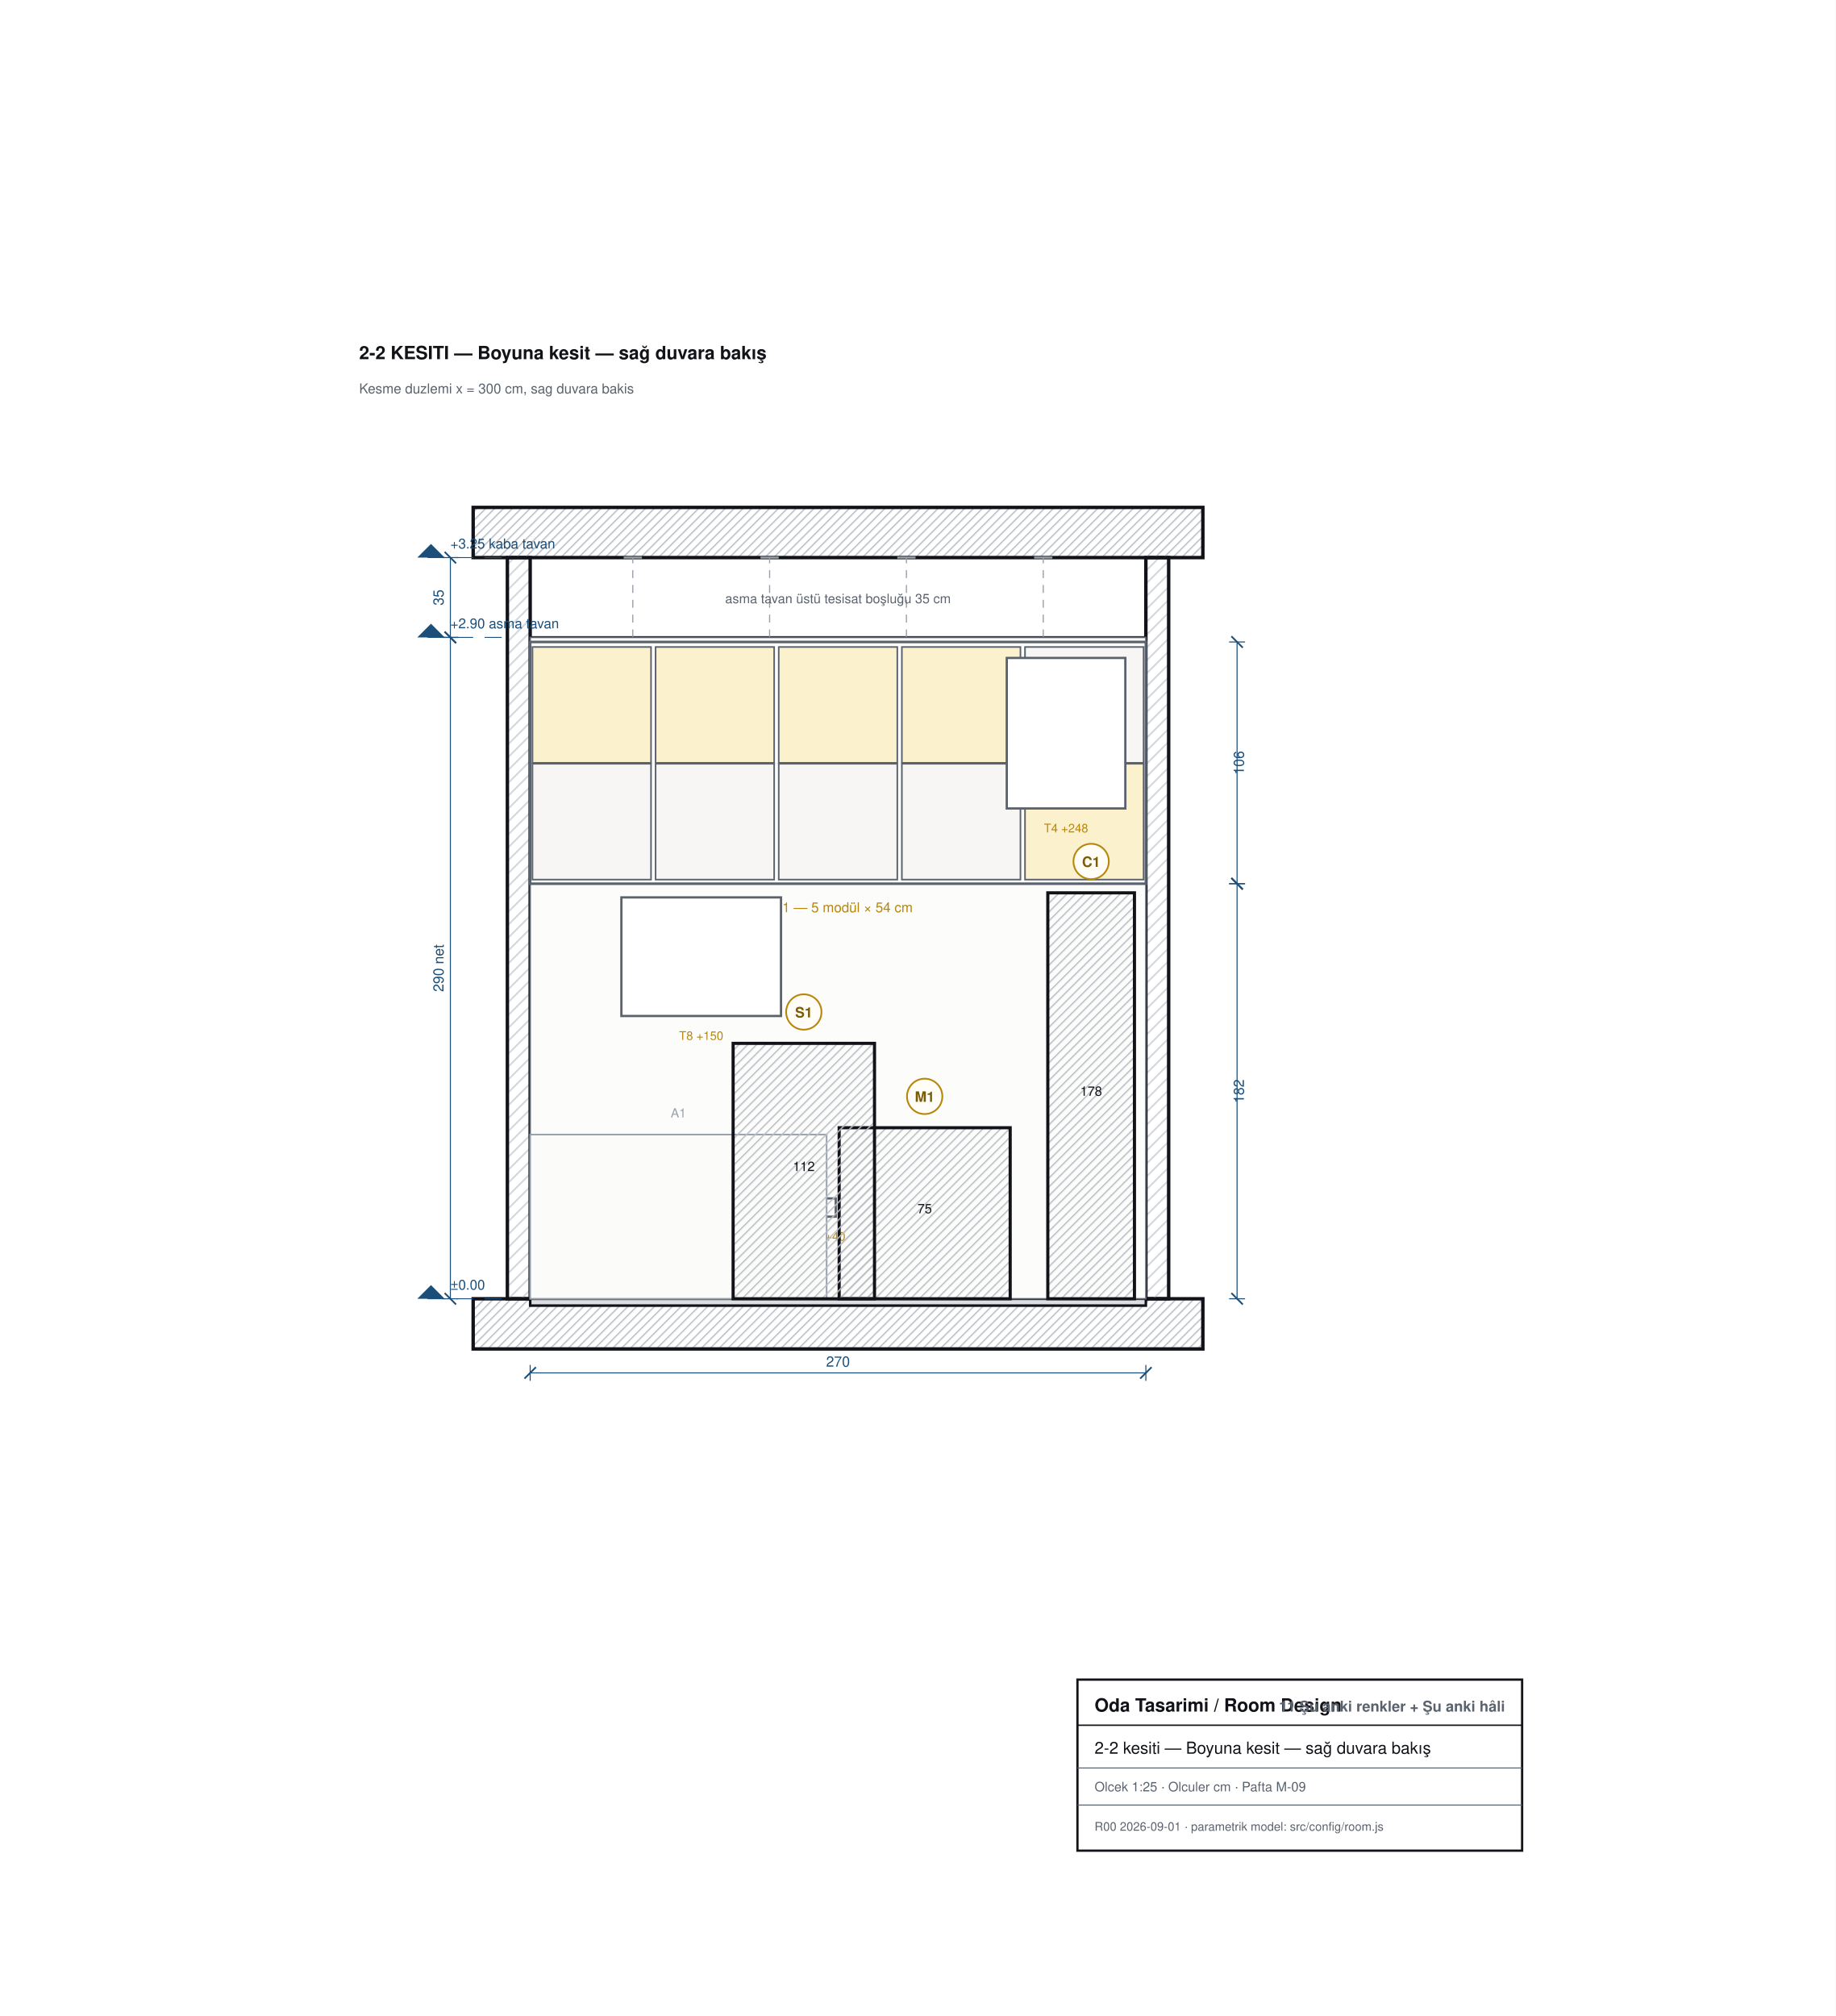
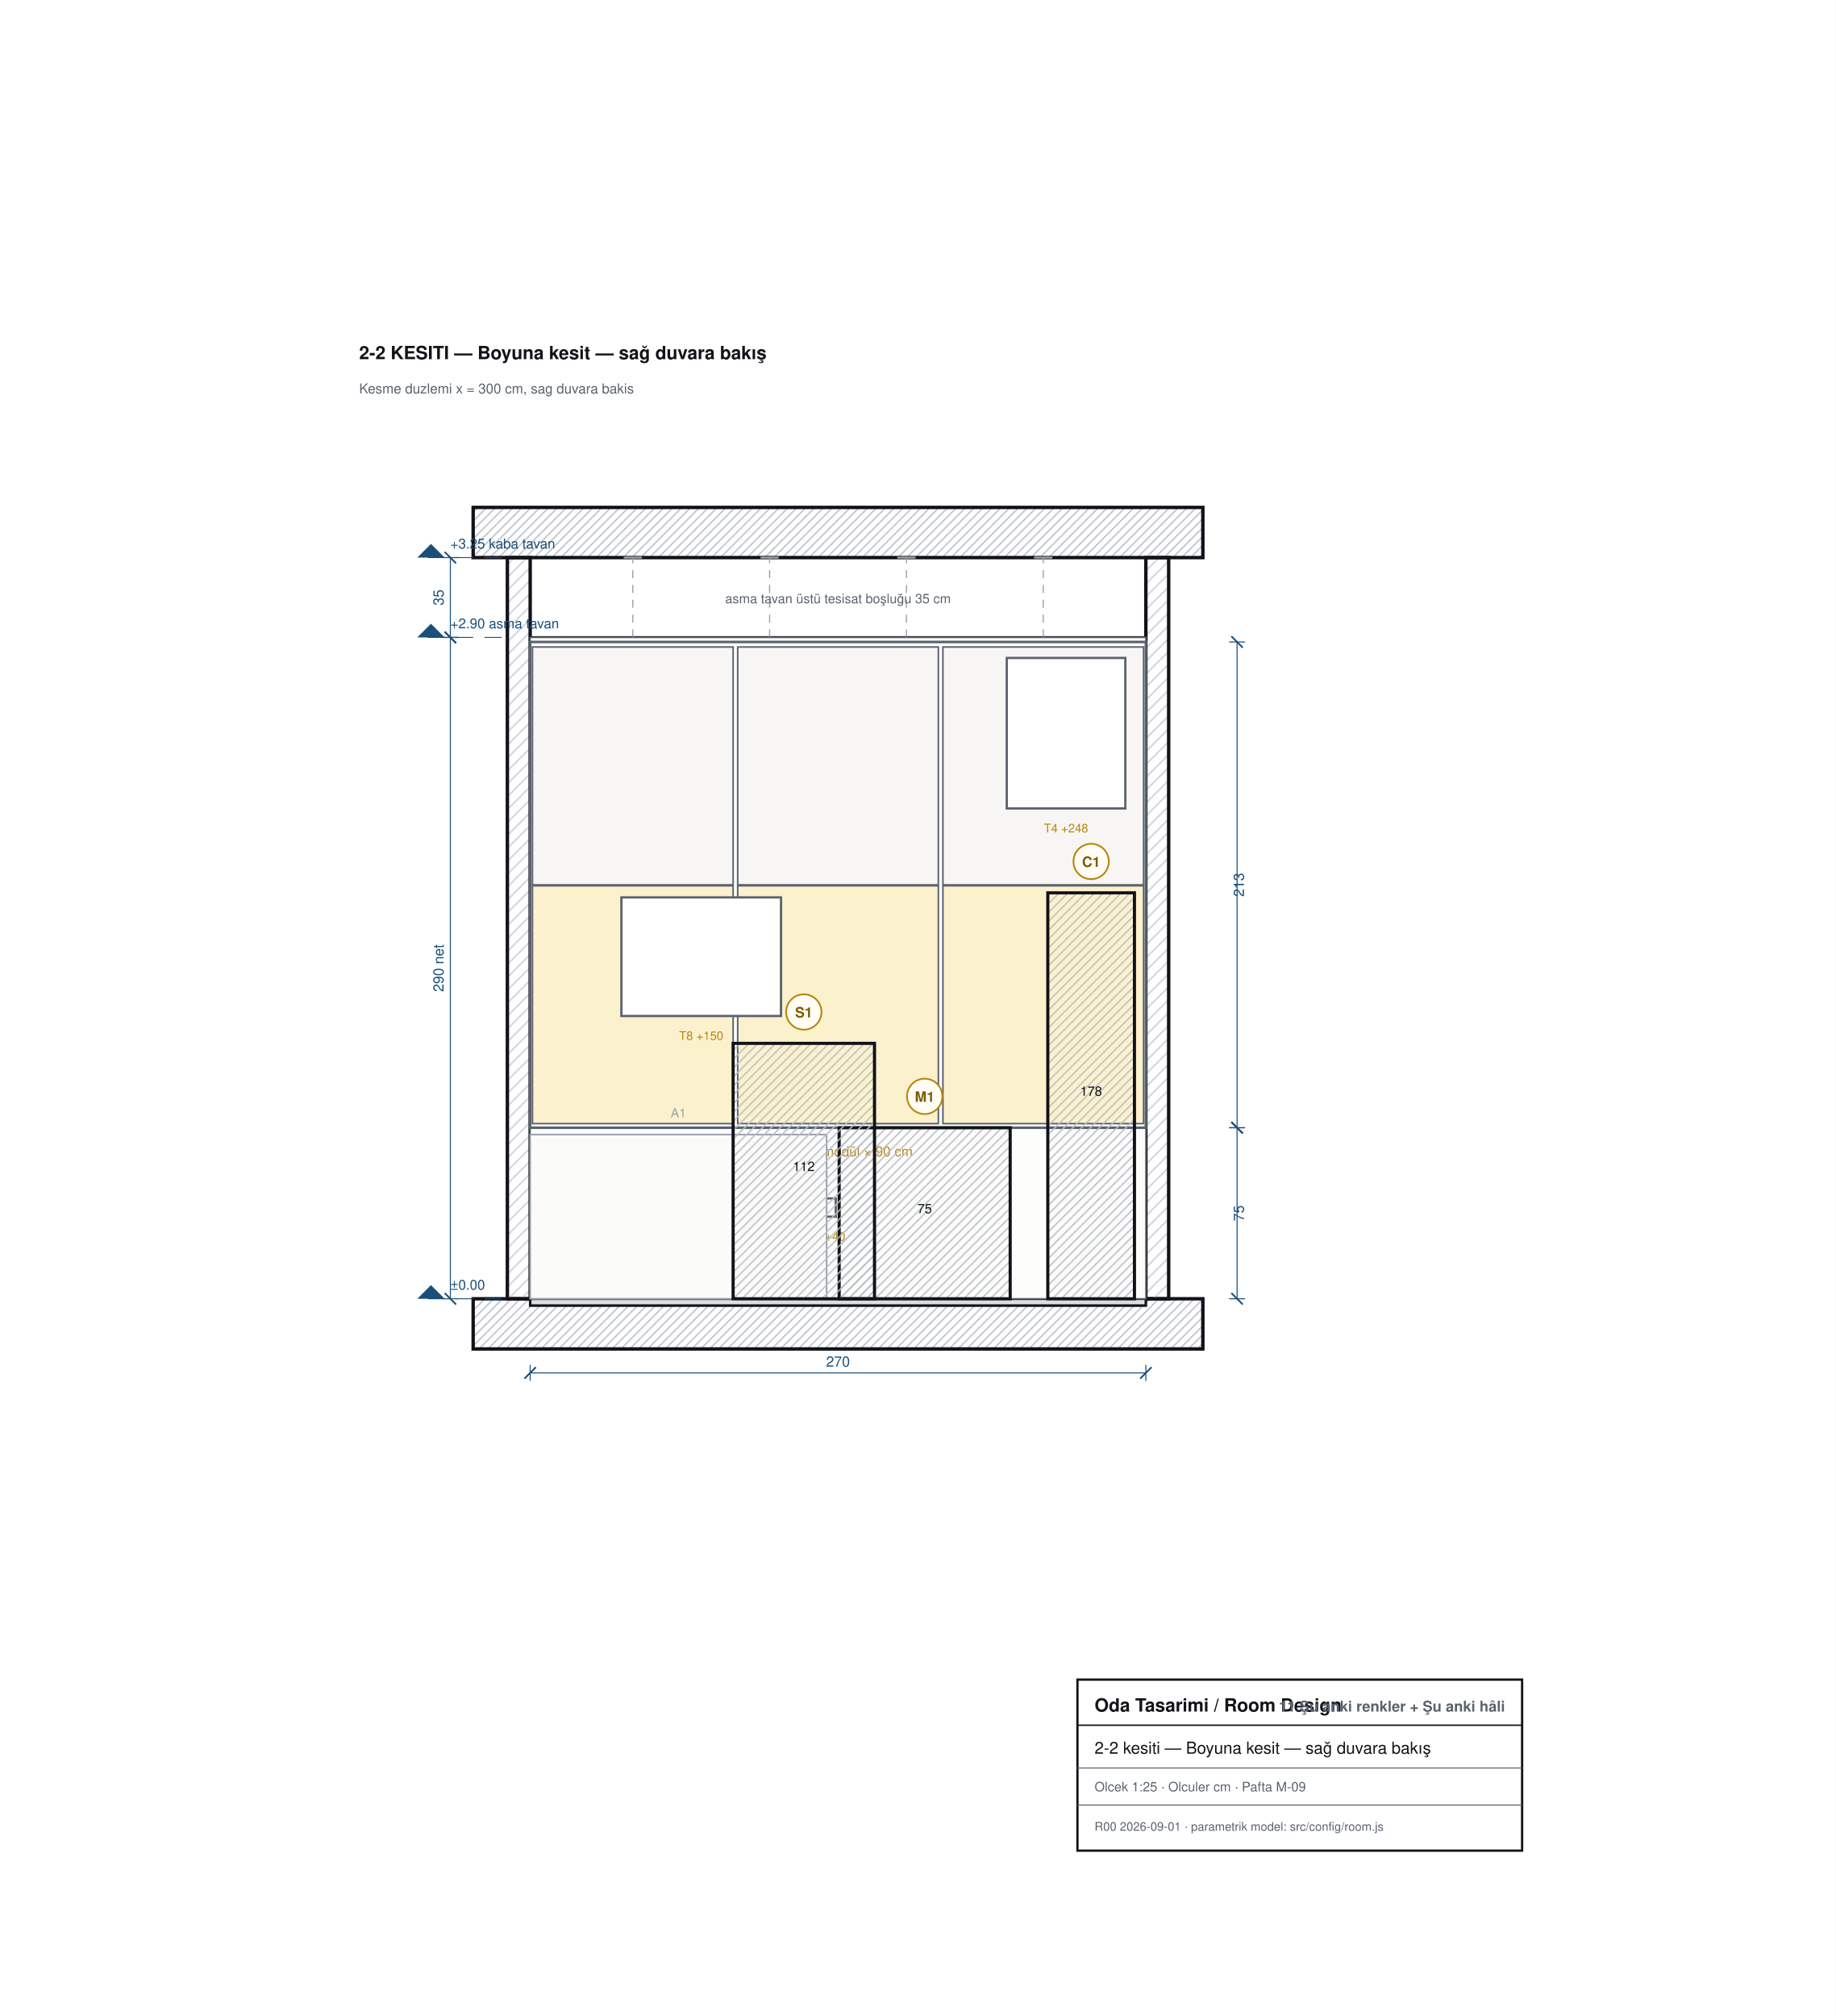
<svg xmlns="http://www.w3.org/2000/svg" width="322mm" height="353.6mm" viewBox="0 0 322 353.6" font-family="Helvetica,Arial,sans-serif">
  <rect width="322" height="353.6" fill="#ffffff" />
  <defs>
    <pattern id="hs" width="1.6" height="1.6" patternTransform="rotate(45)" patternUnits="userSpaceOnUse">
      <line x1="0" y1="0" x2="0" y2="1.6" stroke="#c9ced6" stroke-width="0.55" />
    </pattern>
    <pattern id="hc" width="1.1" height="1.1" patternTransform="rotate(45)" patternUnits="userSpaceOnUse">
      <line x1="0" y1="0" x2="0" y2="1.1" stroke="#b9bec6" stroke-width="0.45" />
    </pattern>
  </defs>
  <rect x="83.00" y="227.80" width="128.00" height="8.80" fill="url(#hc)" stroke="#111318" stroke-width="0.6" />
  <rect x="89.00" y="97.80" width="4.00" height="130.00" fill="url(#hs)" stroke="#111318" stroke-width="0.6" />
  <rect x="201.00" y="97.80" width="4.00" height="130.00" fill="url(#hs)" stroke="#111318" stroke-width="0.6" />
  <rect x="83.00" y="89.00" width="128.00" height="8.80" fill="url(#hc)" stroke="#111318" stroke-width="0.6" />
  <rect x="93.00" y="111.80" width="108.00" height="1.20" fill="#e9e4d8" stroke="#111318" stroke-width="0.45" />
  <line x1="111.00" y1="111.80" x2="111.00" y2="97.80" stroke="#98a0ab" stroke-width="0.2" stroke-dasharray="1.4 1.2" />
  <line x1="109.40" y1="97.80" x2="112.60" y2="97.80" stroke="#98a0ab" stroke-width="0.35" />
  <line x1="135.00" y1="111.80" x2="135.00" y2="97.80" stroke="#98a0ab" stroke-width="0.2" stroke-dasharray="1.4 1.2" />
  <line x1="133.40" y1="97.80" x2="136.60" y2="97.80" stroke="#98a0ab" stroke-width="0.35" />
  <line x1="159.00" y1="111.80" x2="159.00" y2="97.80" stroke="#98a0ab" stroke-width="0.2" stroke-dasharray="1.4 1.2" />
  <line x1="157.40" y1="97.80" x2="160.60" y2="97.80" stroke="#98a0ab" stroke-width="0.35" />
  <line x1="183.00" y1="111.80" x2="183.00" y2="97.80" stroke="#98a0ab" stroke-width="0.2" stroke-dasharray="1.4 1.2" />
  <line x1="181.40" y1="97.80" x2="184.60" y2="97.80" stroke="#98a0ab" stroke-width="0.35" />
  <rect x="93.00" y="227.80" width="108.00" height="1.20" fill="#dcdee1" stroke="#111318" stroke-width="0.45" />
  <text x="147.00" y="105.80" font-size="2.3" fill="#5a626e" text-anchor="middle">asma tavan üstü tesisat boşluğu  35 cm</text>
  <rect x="93.00" y="111.80" width="108.00" height="116.00" fill="#fcfcfb" stroke="#5a626e" stroke-width="0.25" />
-   <rect x="93.00" y="112.60" width="108.00" height="42.40" fill="#ffffff" stroke="#5a626e" stroke-width="0.45" />
-   <rect x="179.80" y="133.96" width="20.80" height="20.32" fill="#fcf1cd" stroke="#5a626e" stroke-width="0.28" />
-   <rect x="179.80" y="113.48" width="20.80" height="20.32" fill="#f8f6f4" stroke="#5a626e" stroke-width="0.28" />
-   <rect x="158.20" y="133.96" width="20.80" height="20.32" fill="#f8f6f4" stroke="#5a626e" stroke-width="0.28" />
-   <rect x="158.20" y="113.48" width="20.80" height="20.32" fill="#fcf1cd" stroke="#5a626e" stroke-width="0.28" />
-   <rect x="136.60" y="133.96" width="20.80" height="20.32" fill="#f8f6f4" stroke="#5a626e" stroke-width="0.28" />
-   <rect x="136.60" y="113.48" width="20.80" height="20.32" fill="#fcf1cd" stroke="#5a626e" stroke-width="0.28" />
-   <rect x="115.00" y="133.96" width="20.80" height="20.32" fill="#f8f6f4" stroke="#5a626e" stroke-width="0.28" />
-   <rect x="115.00" y="113.48" width="20.80" height="20.32" fill="#fcf1cd" stroke="#5a626e" stroke-width="0.28" />
-   <rect x="93.40" y="133.96" width="20.80" height="20.32" fill="#f8f6f4" stroke="#5a626e" stroke-width="0.28" />
-   <rect x="93.40" y="113.48" width="20.80" height="20.32" fill="#fcf1cd" stroke="#5a626e" stroke-width="0.28" />
-   <text x="147.00" y="160.00" font-size="2.4" fill="#b8860b" text-anchor="middle">AD1 — 5 modül × 54 cm</text>
+   <rect x="93.00" y="112.60" width="108.00" height="85.20" fill="#ffffff" stroke="#5a626e" stroke-width="0.45" />
+   <rect x="165.40" y="155.36" width="35.20" height="41.72" fill="#fcf1cd" stroke="#5a626e" stroke-width="0.28" />
+   <rect x="165.40" y="113.48" width="35.20" height="41.72" fill="#f8f6f4" stroke="#5a626e" stroke-width="0.28" />
+   <rect x="129.40" y="155.36" width="35.20" height="41.72" fill="#fcf1cd" stroke="#5a626e" stroke-width="0.28" />
+   <rect x="129.40" y="113.48" width="35.20" height="41.72" fill="#f8f6f4" stroke="#5a626e" stroke-width="0.28" />
+   <rect x="93.40" y="155.36" width="35.20" height="41.72" fill="#fcf1cd" stroke="#5a626e" stroke-width="0.28" />
+   <rect x="93.40" y="113.48" width="35.20" height="41.72" fill="#f8f6f4" stroke="#5a626e" stroke-width="0.28" />
+   <text x="147.00" y="202.80" font-size="2.4" fill="#b8860b" text-anchor="middle">AD1 — 3 modül × 90 cm</text>
  <line x1="218.40" y1="112.60" x2="215.60" y2="112.60" stroke="#1b4f7a" stroke-width="0.18" />
-   <line x1="218.40" y1="155.00" x2="215.60" y2="155.00" stroke="#1b4f7a" stroke-width="0.18" />
-   <line x1="217.00" y1="112.60" x2="217.00" y2="155.00" stroke="#1b4f7a" stroke-width="0.18" />
+   <line x1="218.40" y1="197.80" x2="215.60" y2="197.80" stroke="#1b4f7a" stroke-width="0.18" />
+   <line x1="217.00" y1="112.60" x2="217.00" y2="197.80" stroke="#1b4f7a" stroke-width="0.18" />
  <line x1="216.00" y1="111.60" x2="218.00" y2="113.60" stroke="#1b4f7a" stroke-width="0.3" />
-   <line x1="216.00" y1="154.00" x2="218.00" y2="156.00" stroke="#1b4f7a" stroke-width="0.3" />
-   <text x="218.20" y="133.80" font-size="2.5" fill="#1b4f7a" text-anchor="middle" transform="rotate(-90 218.20 133.80)">106</text>
-   <line x1="218.40" y1="155.00" x2="215.60" y2="155.00" stroke="#1b4f7a" stroke-width="0.18" />
+   <line x1="216.00" y1="196.80" x2="218.00" y2="198.80" stroke="#1b4f7a" stroke-width="0.3" />
+   <text x="218.20" y="155.20" font-size="2.5" fill="#1b4f7a" text-anchor="middle" transform="rotate(-90 218.20 155.20)">213</text>
+   <line x1="218.40" y1="197.80" x2="215.60" y2="197.80" stroke="#1b4f7a" stroke-width="0.18" />
  <line x1="218.40" y1="227.80" x2="215.60" y2="227.80" stroke="#1b4f7a" stroke-width="0.18" />
-   <line x1="217.00" y1="155.00" x2="217.00" y2="227.80" stroke="#1b4f7a" stroke-width="0.18" />
-   <line x1="216.00" y1="154.00" x2="218.00" y2="156.00" stroke="#1b4f7a" stroke-width="0.3" />
+   <line x1="217.00" y1="197.80" x2="217.00" y2="227.80" stroke="#1b4f7a" stroke-width="0.18" />
+   <line x1="216.00" y1="196.80" x2="218.00" y2="198.80" stroke="#1b4f7a" stroke-width="0.3" />
  <line x1="216.00" y1="226.80" x2="218.00" y2="228.80" stroke="#1b4f7a" stroke-width="0.3" />
-   <text x="218.20" y="191.40" font-size="2.5" fill="#1b4f7a" text-anchor="middle" transform="rotate(-90 218.20 191.40)">182</text>
+   <text x="218.20" y="212.80" font-size="2.5" fill="#1b4f7a" text-anchor="middle" transform="rotate(-90 218.20 212.80)">75</text>
  <rect x="176.60" y="115.40" width="20.80" height="26.40" fill="#ffffff" stroke="#5a626e" stroke-width="0.4" />
  <text x="187.00" y="146.00" font-size="2.1" fill="#b8860b" text-anchor="middle">T4 +248</text>
  <rect x="143.40" y="210.20" width="3.20" height="3.20" fill="#ffffff" stroke="#5a626e" stroke-width="0.4" />
  <text x="145.00" y="217.60" font-size="2.1" fill="#b8860b" text-anchor="middle">T6 +40</text>
  <rect x="109.00" y="157.40" width="28.00" height="20.80" fill="#ffffff" stroke="#5a626e" stroke-width="0.4" />
  <text x="123.00" y="182.40" font-size="2.1" fill="#b8860b" text-anchor="middle">T8 +150</text>
  <rect x="93.00" y="199.00" width="52.00" height="28.80" fill="#fbfbfa" stroke="#98a0ab" stroke-width="0.28" />
  <text x="119.00" y="196.00" font-size="2.2" fill="#98a0ab" text-anchor="middle">A1</text>
  <rect x="147.20" y="197.80" width="30.00" height="30.00" fill="url(#hc)" stroke="#111318" stroke-width="0.55" />
  <circle cx="162.20" cy="192.30" r="3.10" fill="#fffdf5" stroke="#b8860b" stroke-width="0.3" />
  <text x="162.20" y="193.25" font-size="2.5" fill="#7a5c05" text-anchor="middle" font-weight="700">M1</text>
  <text x="162.20" y="212.80" font-size="2.3" fill="#111318" text-anchor="middle">75</text>
  <rect x="128.60" y="183.00" width="24.80" height="44.80" fill="url(#hc)" stroke="#111318" stroke-width="0.55" />
  <circle cx="141.00" cy="177.50" r="3.10" fill="#fffdf5" stroke="#b8860b" stroke-width="0.3" />
  <text x="141.00" y="178.45" font-size="2.5" fill="#7a5c05" text-anchor="middle" font-weight="700">S1</text>
  <text x="141.00" y="205.40" font-size="2.3" fill="#111318" text-anchor="middle">112</text>
  <rect x="183.80" y="156.60" width="15.20" height="71.20" fill="url(#hc)" stroke="#111318" stroke-width="0.55" />
  <circle cx="191.40" cy="151.10" r="3.10" fill="#fffdf5" stroke="#b8860b" stroke-width="0.3" />
  <text x="191.40" y="152.05" font-size="2.5" fill="#7a5c05" text-anchor="middle" font-weight="700">C1</text>
  <text x="191.40" y="192.20" font-size="2.3" fill="#111318" text-anchor="middle">178</text>
  <line x1="75.00" y1="227.80" x2="89.00" y2="227.80" stroke="#1b4f7a" stroke-width="0.16" stroke-dasharray="3 2" />
  <path d="M 78.00 227.80 l -2.4 -2.4 l -2.4 2.4 z" fill="#1b4f7a" />
  <text x="79.00" y="226.20" font-size="2.4" fill="#1b4f7a" text-anchor="start">±0.00</text>
  <line x1="75.00" y1="111.80" x2="89.00" y2="111.80" stroke="#1b4f7a" stroke-width="0.16" stroke-dasharray="3 2" />
  <path d="M 78.00 111.80 l -2.4 -2.4 l -2.4 2.4 z" fill="#1b4f7a" />
  <text x="79.00" y="110.20" font-size="2.4" fill="#1b4f7a" text-anchor="start">+2.90 asma tavan</text>
  <line x1="75.00" y1="97.80" x2="89.00" y2="97.80" stroke="#1b4f7a" stroke-width="0.16" stroke-dasharray="3 2" />
  <path d="M 78.00 97.80 l -2.4 -2.4 l -2.4 2.4 z" fill="#1b4f7a" />
  <text x="79.00" y="96.20" font-size="2.4" fill="#1b4f7a" text-anchor="start">+3.25 kaba tavan</text>
  <line x1="77.60" y1="111.80" x2="80.40" y2="111.80" stroke="#1b4f7a" stroke-width="0.18" />
  <line x1="77.60" y1="227.80" x2="80.40" y2="227.80" stroke="#1b4f7a" stroke-width="0.18" />
  <line x1="79.00" y1="111.80" x2="79.00" y2="227.80" stroke="#1b4f7a" stroke-width="0.18" />
  <line x1="78.00" y1="110.80" x2="80.00" y2="112.80" stroke="#1b4f7a" stroke-width="0.3" />
  <line x1="78.00" y1="226.80" x2="80.00" y2="228.80" stroke="#1b4f7a" stroke-width="0.3" />
  <text x="77.80" y="169.80" font-size="2.5" fill="#1b4f7a" text-anchor="middle" transform="rotate(-90 77.80 169.80)">290 net</text>
  <line x1="77.60" y1="97.80" x2="80.40" y2="97.80" stroke="#1b4f7a" stroke-width="0.18" />
  <line x1="77.60" y1="111.80" x2="80.40" y2="111.80" stroke="#1b4f7a" stroke-width="0.18" />
  <line x1="79.00" y1="97.80" x2="79.00" y2="111.80" stroke="#1b4f7a" stroke-width="0.18" />
  <line x1="78.00" y1="96.80" x2="80.00" y2="98.80" stroke="#1b4f7a" stroke-width="0.3" />
  <line x1="78.00" y1="110.80" x2="80.00" y2="112.80" stroke="#1b4f7a" stroke-width="0.3" />
  <text x="77.80" y="104.80" font-size="2.5" fill="#1b4f7a" text-anchor="middle" transform="rotate(-90 77.80 104.80)">35</text>
  <line x1="93.00" y1="239.40" x2="93.00" y2="242.20" stroke="#1b4f7a" stroke-width="0.18" />
  <line x1="201.00" y1="239.40" x2="201.00" y2="242.20" stroke="#1b4f7a" stroke-width="0.18" />
  <line x1="93.00" y1="240.80" x2="201.00" y2="240.80" stroke="#1b4f7a" stroke-width="0.18" />
  <line x1="92.00" y1="241.80" x2="94.00" y2="239.80" stroke="#1b4f7a" stroke-width="0.3" />
  <line x1="200.00" y1="241.80" x2="202.00" y2="239.80" stroke="#1b4f7a" stroke-width="0.3" />
  <text x="147.00" y="239.70" font-size="2.5" fill="#1b4f7a" text-anchor="middle">270</text>
  <text x="63.00" y="63.00" font-size="3.2" fill="#111318" text-anchor="start" font-weight="700">2-2 KESITI — Boyuna kesit — sağ duvara bakış</text>
  <text x="63.00" y="69.00" font-size="2.4" fill="#5a626e" text-anchor="start">Kesme duzlemi x = 300 cm, sag duvara bakis</text>
  <rect x="189.00" y="294.60" width="78.00" height="30.00" fill="#ffffff" stroke="#111318" stroke-width="0.4" />
  <line x1="189.00" y1="302.60" x2="267.00" y2="302.60" stroke="#111318" stroke-width="0.25" />
  <line x1="189.00" y1="310.10" x2="267.00" y2="310.10" stroke="#5a626e" stroke-width="0.18" />
  <line x1="189.00" y1="316.60" x2="267.00" y2="316.60" stroke="#5a626e" stroke-width="0.18" />
  <text x="192.00" y="300.20" font-size="3.2" fill="#111318" text-anchor="start" font-weight="700">Oda Tasarimi / Room Design</text>
  <text x="192.00" y="307.60" font-size="2.9" fill="#111318" text-anchor="start">2-2 kesiti — Boyuna kesit — sağ duvara bakış</text>
  <text x="192.00" y="314.20" font-size="2.3" fill="#5a626e" text-anchor="start">Olcek 1:25  ·  Olculer cm  ·  Pafta M-09</text>
  <text x="264.00" y="300.20" font-size="2.6" fill="#5a626e" text-anchor="end" font-weight="700">11 Şu anki renkler + Şu anki hâli</text>
  <text x="192.00" y="321.10" font-size="2.1" fill="#5a626e" text-anchor="start">R00  2026-09-01  ·  parametrik model: src/config/room.js</text>
</svg>
